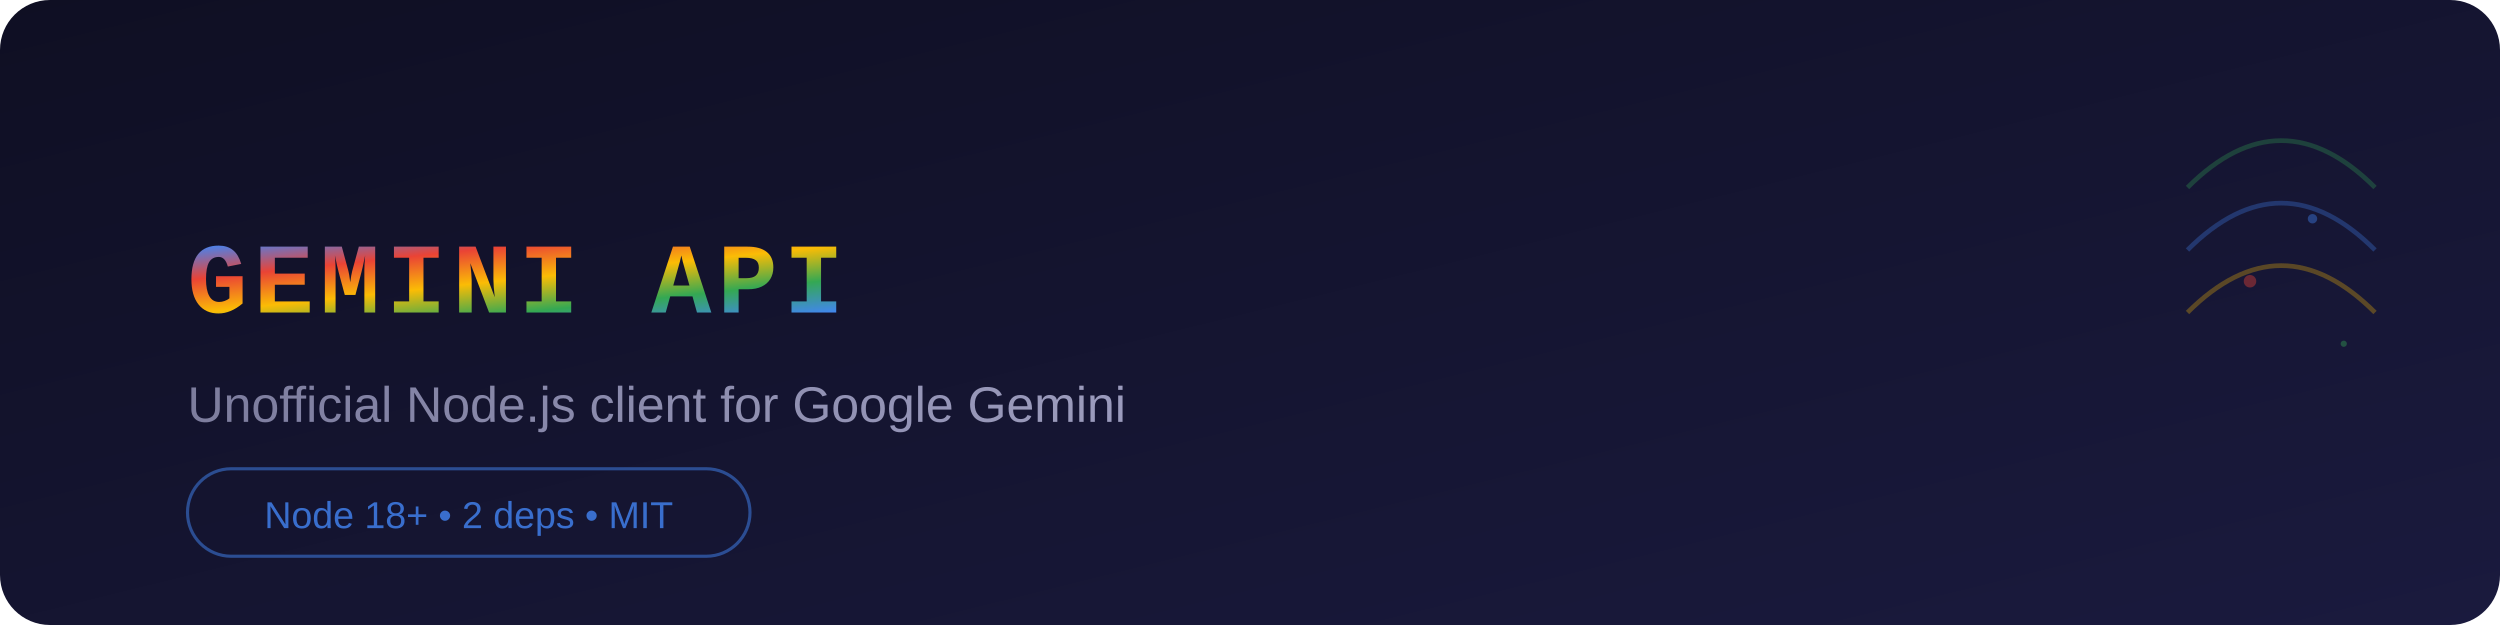
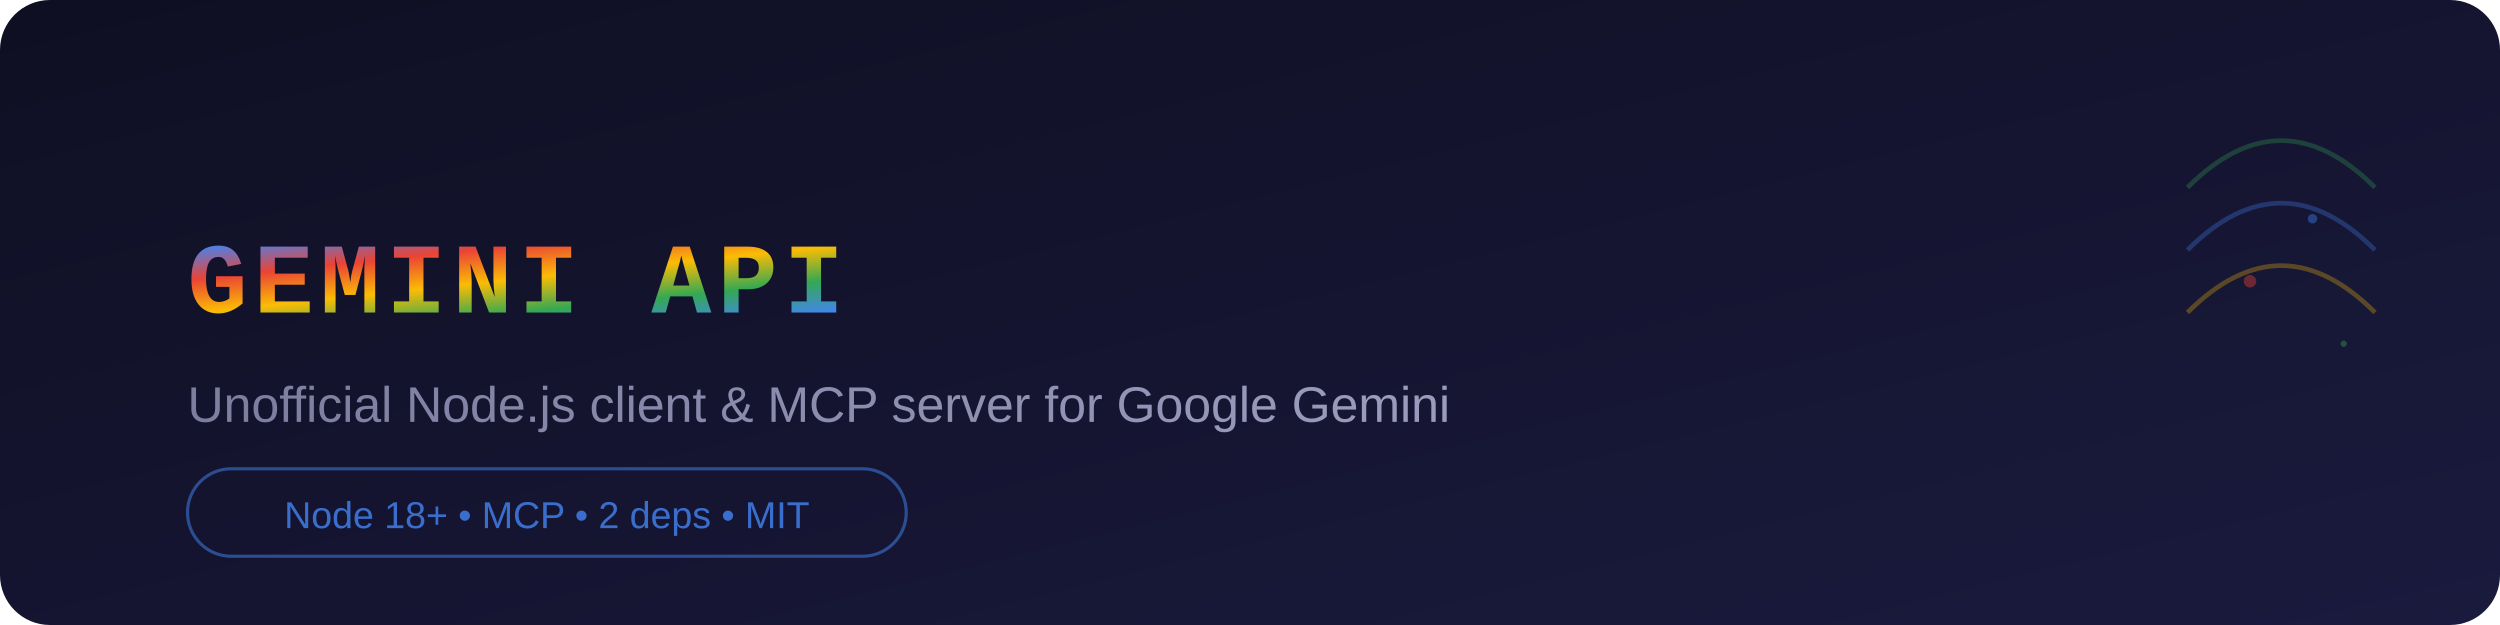
<svg xmlns="http://www.w3.org/2000/svg" viewBox="0 0 800 200" width="800" height="200">
  <defs>
    <linearGradient id="bg" x1="0%" y1="0%" x2="100%" y2="100%">
      <stop offset="0%" style="stop-color:#0f0f23" />
      <stop offset="100%" style="stop-color:#1a1a3e" />
    </linearGradient>
    <linearGradient id="gg" x1="0%" y1="0%" x2="100%" y2="100%">
      <stop offset="0%" style="stop-color:#4285F4" />
      <stop offset="25%" style="stop-color:#EA4335" />
      <stop offset="50%" style="stop-color:#FBBC05" />
      <stop offset="75%" style="stop-color:#34A853" />
      <stop offset="100%" style="stop-color:#4285F4" />
    </linearGradient>
    <linearGradient id="sub" x1="0%" y1="0%" x2="100%" y2="0%">
      <stop offset="0%" style="stop-color:#8888aa" />
      <stop offset="100%" style="stop-color:#aaaacc" />
    </linearGradient>
  </defs>
  <rect width="800" height="200" fill="url(#bg)" rx="16" />
  <text x="60" y="100" font-family="'Courier New',monospace" font-size="32" font-weight="bold" fill="url(#gg)" letter-spacing="2">GEMINI API</text>
-   <text x="60" y="135" font-family="Arial,sans-serif" font-size="16" fill="url(#sub" opacity="0.9">Unofficial Node.js client for Google Gemini</text>
-   <rect x="60" y="150" width="180" height="28" rx="14" fill="none" stroke="#4285F4" stroke-width="1" opacity="0.5" />
-   <text x="150" y="169" font-family="Arial,sans-serif" font-size="12" fill="#4285F4" text-anchor="middle" opacity="0.8">Node 18+  •  2 deps  •  MIT</text>
+   <text x="60" y="135" font-family="Arial,sans-serif" font-size="16" fill="url(#sub)" opacity="0.9">Unofficial Node.js client &amp; MCP server for Google Gemini</text>
+   <rect x="60" y="150" width="230" height="28" rx="14" fill="none" stroke="#4285F4" stroke-width="1" opacity="0.5" />
+   <text x="175" y="169" font-family="Arial,sans-serif" font-size="12" fill="#4285F4" text-anchor="middle" opacity="0.8">Node 18+  •  MCP  •  2 deps  •  MIT</text>
  <path d="M700 60 Q730 30 760 60" stroke="#34A853" stroke-width="1.5" fill="none" opacity="0.3" />
  <path d="M700 80 Q730 50 760 80" stroke="#4285F4" stroke-width="1.5" fill="none" opacity="0.3" />
  <path d="M700 100 Q730 70 760 100" stroke="#FBBC05" stroke-width="1.5" fill="none" opacity="0.3" />
  <circle cx="720" cy="90" r="2" fill="#EA4335" opacity="0.4" />
  <circle cx="740" cy="70" r="1.5" fill="#4285F4" opacity="0.4" />
  <circle cx="750" cy="110" r="1" fill="#34A853" opacity="0.4" />
</svg>
